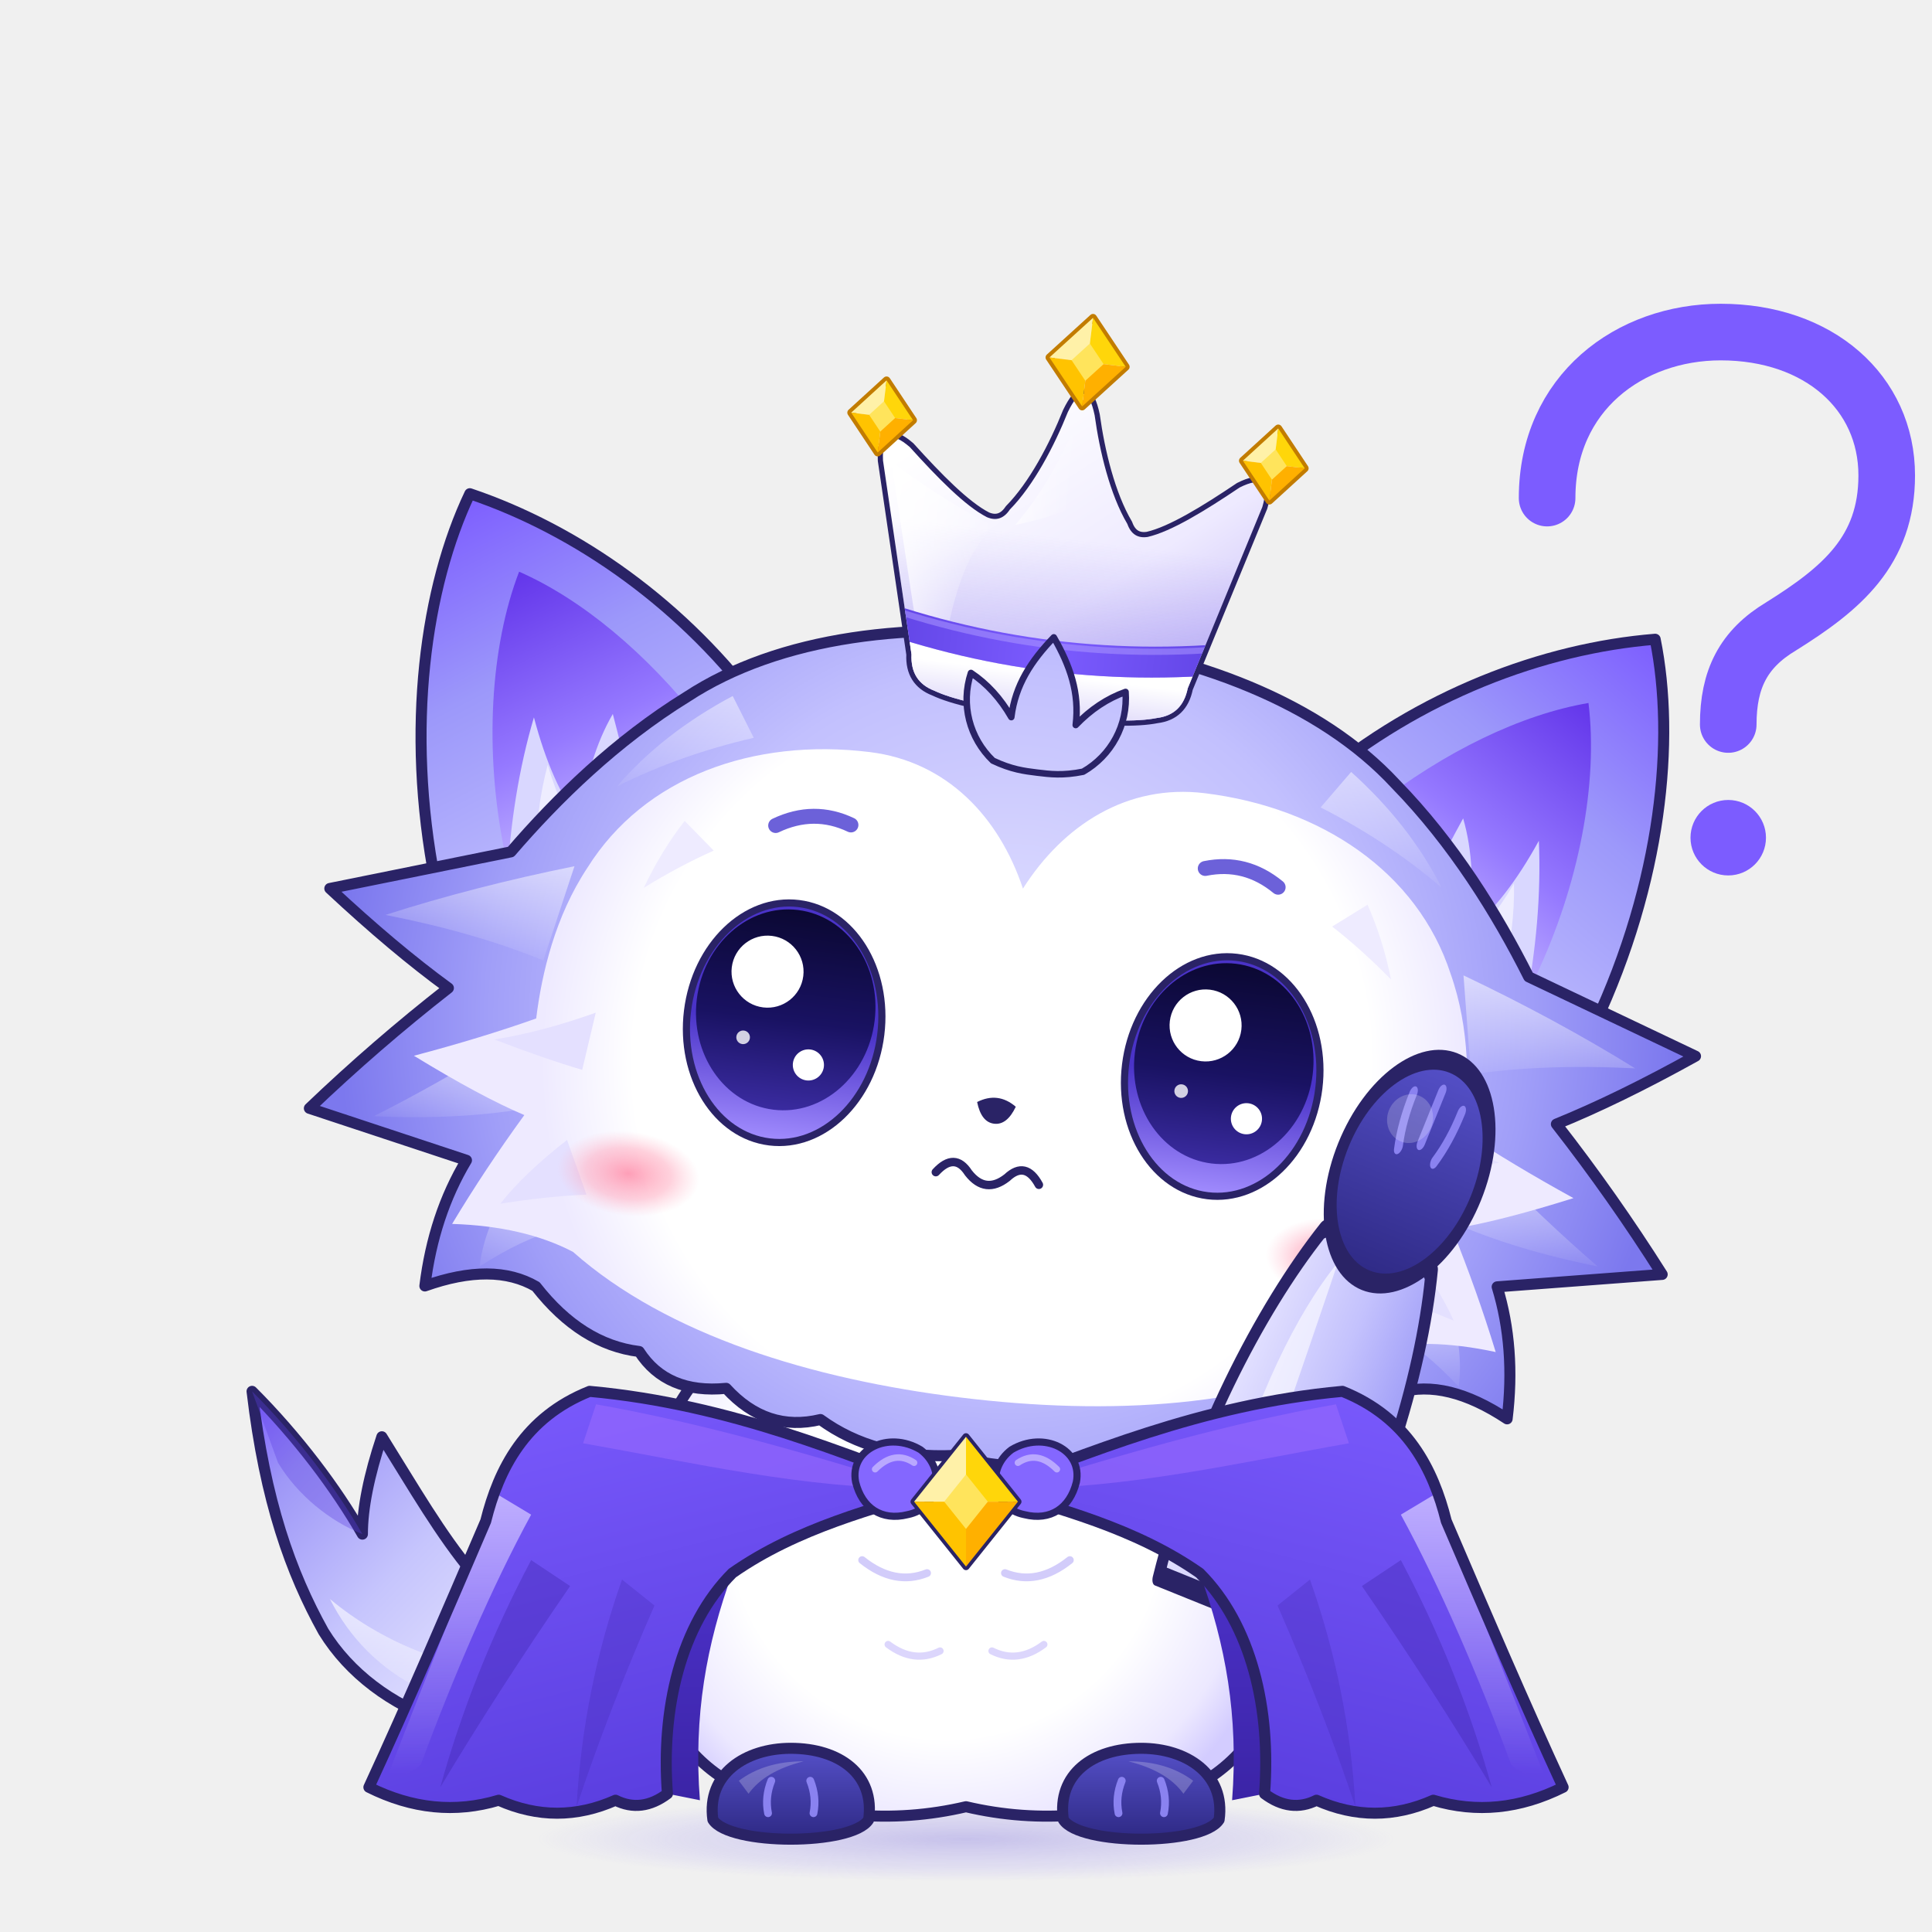
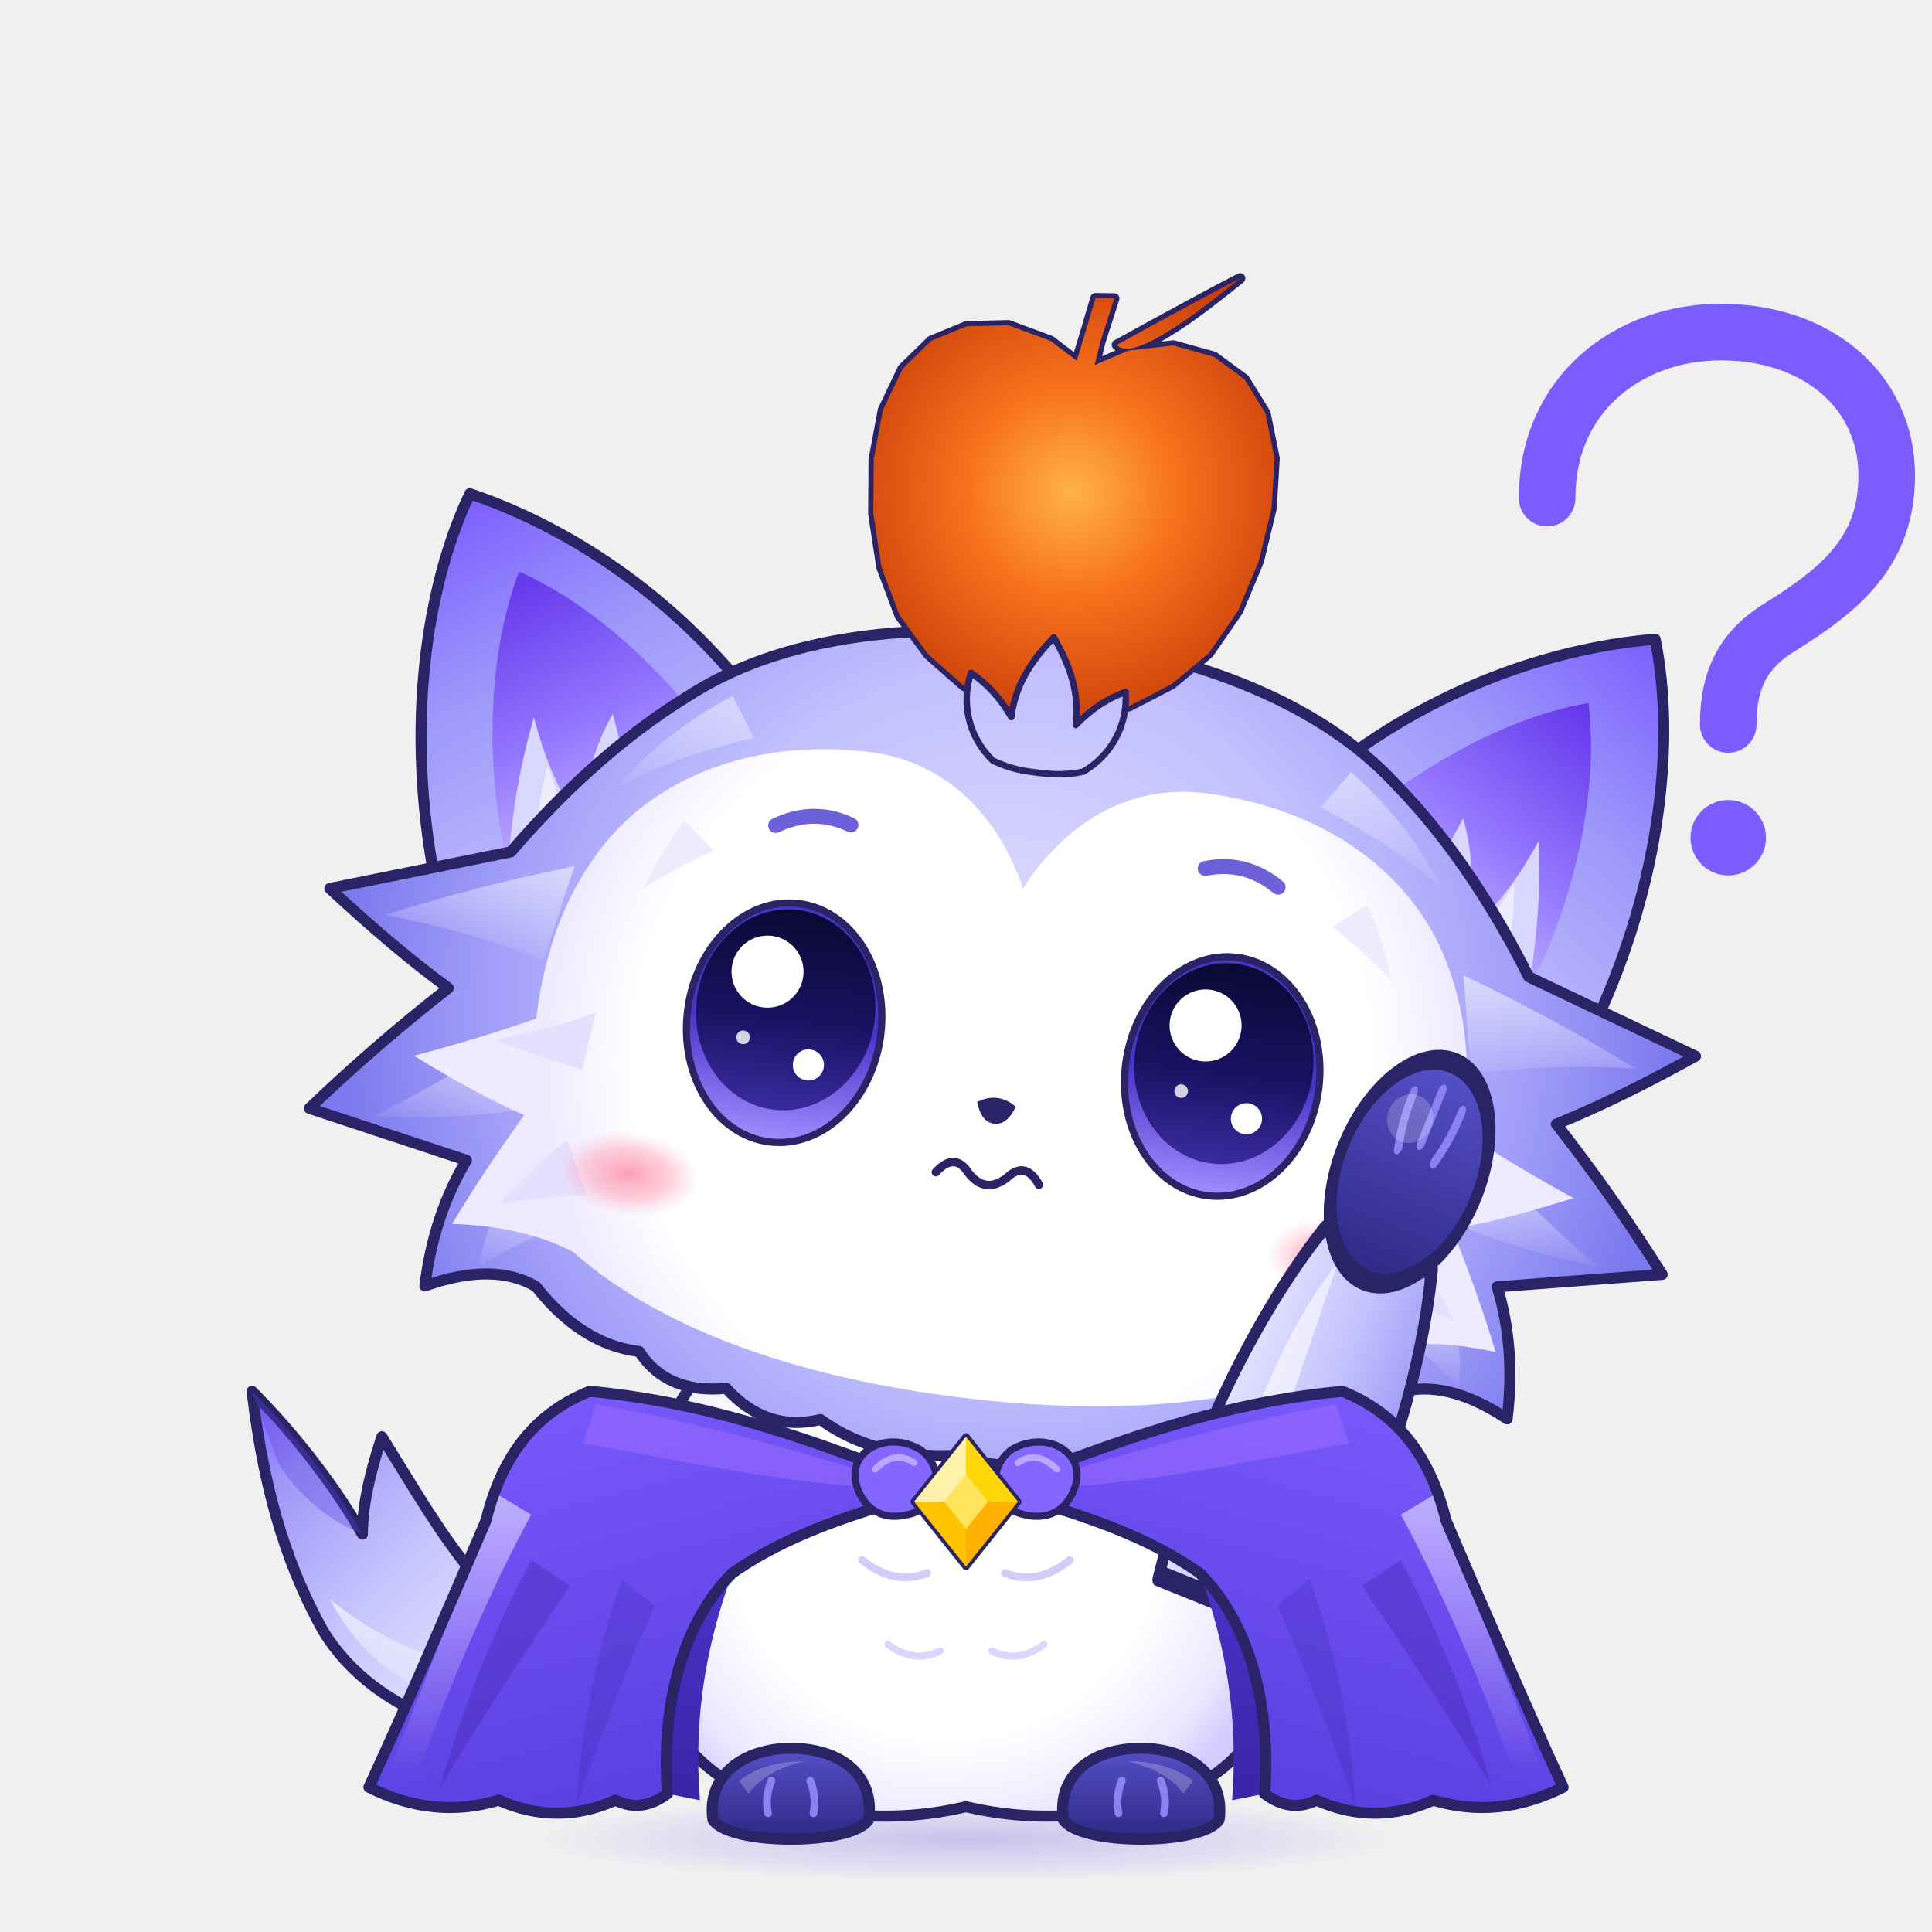
<svg xmlns="http://www.w3.org/2000/svg" viewBox="0 0 512 512" width="512" height="512" role="img">
  <defs>
    <linearGradient id="l-arm" x1="0" y1="0" x2="1" y2="0">
      <stop offset="0" stop-color="#E4E2FF" />
      <stop offset=".55" stop-color="#C4C2FD" />
      <stop offset="1" stop-color="#9E9CF7" />
    </linearGradient>
    <radialGradient id="l-blush">
      <stop offset="0" stop-color="#FF8FAB" stop-opacity=".85" />
      <stop offset=".6" stop-color="#FFA3BA" stop-opacity=".5" />
      <stop offset="1" stop-color="#FFB8CA" stop-opacity="0" />
    </radialGradient>
    <radialGradient id="l-body" gradientUnits="userSpaceOnUse" cx="250" cy="392" r="108">
      <stop offset="0" stop-color="#fff" />
      <stop offset=".62" stop-color="#fff" />
      <stop offset=".88" stop-color="#ECE8FF" />
      <stop offset="1" stop-color="#D3CCFF" />
    </radialGradient>
    <linearGradient id="l-cape" x1="0" y1="0" x2=".35" y2="1">
      <stop offset="0" stop-color="#7C5CFF" />
      <stop offset="1" stop-color="#5B3FE0" />
    </linearGradient>
    <linearGradient id="l-capeHi" x1="0" y1="0" x2="0" y2="1">
      <stop offset="0" stop-color="#C2B3FF" stop-opacity=".95" />
      <stop offset="1" stop-color="#C2B3FF" stop-opacity="0" />
    </linearGradient>
    <linearGradient id="l-capeIn" x1="0" y1="0" x2="0" y2="1">
      <stop offset="0" stop-color="#4C31C9" />
      <stop offset="1" stop-color="#3B24A6" />
-     </linearGradient>
-     <linearGradient id="l-cb" x1="0" y1="0" x2="1" y2="1">
-       <stop offset=".15" stop-color="#fff" />
-       <stop offset=".6" stop-color="#EEEAFF" />
-       <stop offset="1" stop-color="#BDB1F5" />
-     </linearGradient>
-     <linearGradient id="l-cg" x1="0" y1="0" x2="1" y2="0">
-       <stop offset="0" stop-color="#fff" stop-opacity=".95" />
-       <stop offset="1" stop-color="#fff" stop-opacity="0" />
-     </linearGradient>
-     <clipPath id="l-ck">
-       <path d="M256 446C200 446 166 442 148 436Q124 430 122 404L72 222Q66 186 96 206C126 232 156 256 178 264Q192 268 199 254C219 228 234 188 243 154Q256 116 269 154C278 188 293 228 313 254Q320 268 334 264C356 256 386 232 416 206Q446 186 440 222L390 404Q388 430 364 436C346 442 312 446 256 446Z" />
-     </clipPath>
-     <linearGradient id="l-cr" x1="0" y1="0" x2="0" y2="1">
-       <stop offset=".3" stop-color="#fff" />
-       <stop offset="1" stop-color="#CFC6F7" />
-     </linearGradient>
-     <linearGradient id="l-cs" x1="0" y1="0" x2="0" y2="1">
-       <stop offset=".45" stop-color="#7D6BEB" stop-opacity="0" />
-       <stop offset=".78" stop-color="#7D6BEB" stop-opacity=".28" />
-     </linearGradient>
-     <linearGradient id="l-cv" x1="0" y1="0" x2="1" y2="0">
-       <stop offset="0" stop-color="#5B3FE0" />
-       <stop offset=".5" stop-color="#7C5CFF" />
-       <stop offset="1" stop-color="#5B3FE0" />
    </linearGradient>
    <linearGradient id="l-ear" gradientUnits="userSpaceOnUse" x1="70" y1="96" x2="150" y2="214">
      <stop offset="0" stop-color="#7C5CFF" />
      <stop offset=".4" stop-color="#9C98FA" />
      <stop offset="1" stop-color="#C9C8FF" />
    </linearGradient>
    <linearGradient id="l-earIn" gradientUnits="userSpaceOnUse" x1="88" y1="118" x2="140" y2="200">
      <stop offset="0" stop-color="#6234EA" />
      <stop offset=".55" stop-color="#9579FF" />
      <stop offset="1" stop-color="#CFC6FF" />
    </linearGradient>
    <radialGradient id="l-face" gradientUnits="userSpaceOnUse" cx="256" cy="250" r="142">
      <stop offset="0" stop-color="#fff" />
      <stop offset=".8" stop-color="#fff" />
      <stop offset="1" stop-color="#EEEAFF" />
    </radialGradient>
    <radialGradient id="l-fur" gradientUnits="userSpaceOnUse" cx="256" cy="236" r="206">
      <stop offset="0" stop-color="#E4E3FF" />
      <stop offset=".52" stop-color="#C2C0FE" />
      <stop offset=".78" stop-color="#A09EF8" />
      <stop offset="1" stop-color="#7C78EE" />
    </radialGradient>
    <linearGradient id="l-hi" x1="0" y1="0" x2="0" y2="1">
      <stop offset="0" stop-color="#fff" stop-opacity=".8" />
      <stop offset="1" stop-color="#fff" stop-opacity=".1" />
    </linearGradient>
    <linearGradient id="l-iris" x1="0" y1="0" x2="0" y2="1">
      <stop offset="0" stop-color="#0B0833" />
      <stop offset=".55" stop-color="#191262" />
      <stop offset="1" stop-color="#3A2BA0" />
    </linearGradient>
    <linearGradient id="l-paw" x1="0" y1="0" x2="0" y2="1">
      <stop offset="0" stop-color="#5550C8" />
      <stop offset="1" stop-color="#2E2984" />
    </linearGradient>
    <linearGradient id="l-rim" x1="0" y1="0" x2="0" y2="1">
      <stop offset=".5" stop-color="#4A33C8" />
      <stop offset="1" stop-color="#A28DFF" />
    </linearGradient>
    <radialGradient id="l-shadow">
      <stop offset="0" stop-color="#6F5FE0" stop-opacity=".32" />
      <stop offset=".7" stop-color="#8B7CF6" stop-opacity=".14" />
      <stop offset="1" stop-color="#8B7CF6" stop-opacity="0" />
    </radialGradient>
    <linearGradient id="l-tail" gradientUnits="userSpaceOnUse" x1="168" y1="452" x2="66" y2="354">
      <stop offset="0" stop-color="#F4F2FF" />
      <stop offset=".5" stop-color="#C6C5FD" />
      <stop offset=".82" stop-color="#9E97F7" />
      <stop offset="1" stop-color="#7C5CFF" />
    </linearGradient>
  </defs>
  <g transform="matrix(.86 0 0 .86 35.84 66)">
    <ellipse cx="256" cy="490" rx="132" ry="13" fill="url(#l-shadow)" />
    <g transform="translate(-30 -2)">
      <path fill="url(#l-tail)" stroke="#2A2366" stroke-width="3.4" stroke-linejoin="round" stroke-linecap="round" d="M172 458C140 466 104 454 88 428C78 410 70 388 66 354C80 368 92 384 100 398C100 390 102 380 106 368C116 384 124 398 134 410C136 404 138 398 142 390C150 406 160 420 178 428Z" />
      <path fill="url(#l-hi)" opacity=".8" d="M160 452C128 456 102 442 90 418Q114 438 150 442Z" />
      <path fill="#5B3FE0" opacity=".35" d="M66 354C80 368 92 384 100 398C90 394 80 386 74 376Z" />
    </g>
    <path fill="url(#l-body)" stroke="#2A2366" stroke-width="3.4" stroke-linejoin="round" stroke-linecap="round" d="M256 316C200 316 166 340 158 382C150 424 158 460 186 474Q222 488 256 480Q290 488 326 474C354 460 362 424 354 382C346 340 312 316 256 316Z" />
    <path fill="none" stroke="#D2CCFA" stroke-width="2.4" stroke-linecap="round" d="M224 404Q234 412 244 408" />
    <path fill="none" stroke="#D2CCFA" stroke-width="2.4" stroke-linecap="round" d="M288 404Q278 412 268 408" />
    <path fill="none" stroke="#DCD6FC" stroke-width="2.2" stroke-linecap="round" d="M232 430Q240 436 248 432" />
    <path fill="none" stroke="#DCD6FC" stroke-width="2.2" stroke-linecap="round" d="M280 430Q272 436 264 432" />
    <path fill="url(#l-paw)" stroke="#2A2366" stroke-width="3.4" stroke-linejoin="round" stroke-linecap="round" d="M178 484C176 470 188 462 202 462C217 462 228 470 226 484C221 492 183 492 178 484Z" />
    <path fill="none" stroke="#8A82F0" stroke-width="2.4" stroke-linecap="round" d="M195 482Q194 477 196 472M209 482Q210 477 208 472" />
    <path fill="#fff" opacity=".22" d="M186 472Q194 466 206 466Q194 469 189 476Z" />
    <g transform="matrix(-1 0 0 1 512 0)">
      <path fill="url(#l-paw)" stroke="#2A2366" stroke-width="3.4" stroke-linejoin="round" stroke-linecap="round" d="M178 484C176 470 188 462 202 462C217 462 228 470 226 484C221 492 183 492 178 484Z" />
      <path fill="none" stroke="#8A82F0" stroke-width="2.4" stroke-linecap="round" d="M195 482Q194 477 196 472M209 482Q210 477 208 472" />
      <path fill="#fff" opacity=".22" d="M186 472Q194 466 206 466Q194 469 189 476Z" />
    </g>
    <g transform="rotate(7 256 340)">
      <path fill="url(#l-ear)" stroke="#2A2366" stroke-width="3.4" stroke-linejoin="round" stroke-linecap="round" d="M170 152C142 122 106 103 72 96C62 126 61 170 76 216L156 200Z" />
      <path fill="url(#l-earIn)" d="M152 158C132 138 110 124 90 118C84 142 86 174 96 204C114 192 134 176 152 158Z" />
      <path fill="#D9D7FF" d="M98 214Q96 186 100 162Q108 182 118 192Q118 172 124 158Q132 178 136 192Q140 180 148 172Q150 190 146 208Z" />
      <path fill="#fff" opacity=".55" d="M106 206Q104 190 106 176Q112 190 120 198Z" />
      <g transform="matrix(-1 0 0 1 512 0)">
        <path fill="url(#l-ear)" stroke="#2A2366" stroke-width="3.4" stroke-linejoin="round" stroke-linecap="round" d="M170 152C142 122 106 103 72 96C62 126 61 170 76 216L156 200Z" />
        <path fill="url(#l-earIn)" d="M152 158C132 138 110 124 90 118C84 142 86 174 96 204C114 192 134 176 152 158Z" />
        <path fill="#D9D7FF" d="M98 214Q96 186 100 162Q108 182 118 192Q118 172 124 158Q132 178 136 192Q140 180 148 172Q150 190 146 208Z" />
        <path fill="#fff" opacity=".55" d="M106 206Q104 190 106 176Q112 190 120 198Z" />
      </g>
      <path fill="url(#l-fur)" stroke="#2A2366" stroke-width="3.4" stroke-linejoin="round" stroke-linecap="round" d="M256 118C212 118 172 128 146 150C126 166 110 186 98 204Q74 212 44 222Q66 238 84 248Q64 268 46 290Q76 296 96 300Q88 318 88 340Q108 330 122 336Q138 352 156 352Q166 364 184 360Q198 372 214 366Q232 376 256 372Q280 376 298 366Q314 372 328 360Q346 364 356 352Q374 352 390 336Q404 330 424 340Q424 318 416 300Q436 296 466 290Q448 268 428 248Q446 238 468 222Q438 212 414 204C402 186 386 166 366 150C340 128 300 118 256 118Z" />
      <path fill="url(#l-hi)" opacity=".7" d="M118 206Q88 216 62 228Q90 230 112 236Z" />
      <path fill="url(#l-hi)" opacity=".7" d="M394 206Q424 216 450 228Q422 230 400 236Z" />
      <path fill="url(#l-hi)" opacity=".7" d="M104 262Q84 278 66 290Q92 288 112 282Z" />
      <path fill="url(#l-hi)" opacity=".7" d="M408 262Q428 278 446 290Q420 288 400 282Z" />
      <path fill="url(#l-hi)" opacity=".6" d="M112 304Q104 318 104 332Q116 322 126 318Z" />
      <path fill="url(#l-hi)" opacity=".6" d="M400 304Q408 318 408 332Q396 322 386 318Z" />
      <path fill="url(#l-hi)" opacity=".6" d="M160 148Q140 162 128 180Q146 168 168 160Z" />
      <path fill="url(#l-hi)" opacity=".6" d="M352 148Q372 162 384 180Q366 168 344 160Z" />
      <path fill="url(#l-face)" d="M256 196C246 175 228 160 204 160C168 160 136 176 122 206C114 222 112 240 112 254Q96 262 76 270Q98 280 112 284Q102 302 94 320Q116 318 132 324C164 346 210 354 256 354C302 354 348 346 380 324Q396 318 418 320Q410 302 400 284Q414 280 436 270Q416 262 400 254C400 240 398 222 390 206C376 176 344 160 308 160C284 160 266 175 256 196Z" />
      <path fill="#E4E0FF" d="M130 250Q114 258 100 262Q116 266 128 268Z" />
      <path fill="#E4E0FF" d="M382 250Q398 258 412 262Q396 266 384 268Z" />
      <path fill="#E4E0FF" d="M126 290Q114 302 108 312Q122 308 134 306Z" />
      <path fill="#E4E0FF" d="M386 290Q398 302 404 312Q390 308 378 306Z" />
      <path fill="#EEEBFF" d="M150 188Q144 198 140 210Q150 202 160 196Z" />
      <path fill="#EEEBFF" d="M362 188Q368 198 372 210Q362 202 352 196Z" />
      <ellipse cx="146" cy="298" rx="22" ry="13" fill="url(#l-blush)" />
      <ellipse cx="366" cy="298" rx="22" ry="13" fill="url(#l-blush)" />
      <ellipse cx="188" cy="246" rx="30" ry="37" fill="url(#l-rim)" stroke="#2A2366" stroke-width="2.2" stroke-linejoin="round" stroke-linecap="round" />
      <ellipse cx="188" cy="242" rx="27.6" ry="31" fill="url(#l-iris)" />
      <circle cx="181" cy="231" r="11.1" fill="#fff" />
      <circle cx="197" cy="258" r="4.8" fill="#fff" />
      <circle cx="176" cy="252" r="2.1" fill="#fff" opacity=".8" />
      <ellipse cx="324" cy="246" rx="30" ry="37" fill="url(#l-rim)" stroke="#2A2366" stroke-width="2.2" stroke-linejoin="round" stroke-linecap="round" />
      <ellipse cx="324" cy="242" rx="27.6" ry="31" fill="url(#l-iris)" />
      <circle cx="317" cy="231" r="11.1" fill="#fff" />
      <circle cx="333" cy="258" r="4.8" fill="#fff" />
      <circle cx="312" cy="252" r="2.1" fill="#fff" opacity=".8" />
      <path fill="none" stroke="#6C61D9" stroke-width="4.6" stroke-linecap="round" d="M178 186Q189 179 201 183" />
      <path fill="none" stroke="#6C61D9" stroke-width="4.6" stroke-linecap="round" d="M334 186Q323 179 311 183" />
      <path fill="#2A2366" d="M250 263Q256 259 262 263Q260 269 256 269Q252 269 250 263Z" />
      <path fill="none" stroke="#2A2366" stroke-width="2.6" stroke-linejoin="round" stroke-linecap="round" d="M240 286Q245 279 250 285Q256 291 262 285Q267 279 272 286" />
-       <g transform="matrix(0.32 0 0 0.32 174.08 -0.72)">
-         <path fill="none" stroke="#2A2366" stroke-width="10" stroke-linejoin="round" d="M256 446C200 446 166 442 148 436Q124 430 122 404L72 222Q66 186 96 206C126 232 156 256 178 264Q192 268 199 254C219 228 234 188 243 154Q256 116 269 154C278 188 293 228 313 254Q320 268 334 264C356 256 386 232 416 206Q446 186 440 222L390 404Q388 430 364 436C346 442 312 446 256 446Z" />
-         <g clip-path="url(#l-ck)">
-           <path fill="url(#l-cb)" d="M256 446C200 446 166 442 148 436Q124 430 122 404L72 222Q66 186 96 206C126 232 156 256 178 264Q192 268 199 254C219 228 234 188 243 154Q256 116 269 154C278 188 293 228 313 254Q320 268 334 264C356 256 386 232 416 206Q446 186 440 222L390 404Q388 430 364 436C346 442 312 446 256 446Z" />
-           <path fill="url(#l-cs)" d="M256 446C200 446 166 442 148 436Q124 430 122 404L72 222Q66 186 96 206C126 232 156 256 178 264Q192 268 199 254C219 228 234 188 243 154Q256 116 269 154C278 188 293 228 313 254Q320 268 334 264C356 256 386 232 416 206Q446 186 440 222L390 404Q388 430 364 436C346 442 312 446 256 446Z" />
-           <path fill="url(#l-cg)" d="M80 222Q140 256 186 272Q160 300 154 372L122 372Z" />
-           <path fill="url(#l-cg)" opacity=".6" d="M256 150Q238 220 206 268Q236 258 256 246Z" />
-           <path fill="url(#l-cr)" d="M60 380Q256 428 452 380L452 470L60 470Z" />
-           <path fill="url(#l-cv)" d="M60 350Q256 398 452 350L452 380Q256 428 60 380Z" />
-           <path fill="#A996FF" opacity=".55" d="M60 352Q256 400 452 352L452 358Q256 406 60 358Z" />
-         </g>
-         <path fill="none" stroke="#C27C00" stroke-width="7.5" stroke-linejoin="round" d="M256 61 293 104 256 147 219 104Z" />
-         <path fill="#FFF1A8" d="M219 104 256 61 256 104Z" />
-         <path fill="#FFD60A" d="M256 61 293 104 256 104Z" />
-         <path fill="#FFC300" d="M219 104 256 104 256 147Z" />
-         <path fill="#FFB000" d="M256 104 293 104 256 147Z" />
-         <path fill="#FFE45C" d="M256 85.94 271.54 104 256 122.06 240.46 104Z" />
-         <path fill="none" stroke="#C27C00" stroke-width="7.5" stroke-linejoin="round" d="M66 145 96 180 66 215 36 180Z" />
-         <path fill="#FFF1A8" d="M36 180 66 145 66 180Z" />
-         <path fill="#FFD60A" d="M66 145 96 180 66 180Z" />
-         <path fill="#FFC300" d="M36 180 66 180 66 215Z" />
-         <path fill="#FFB000" d="M66 180 96 180 66 215Z" />
-         <path fill="#FFE45C" d="M66 165.3 78.6 180 66 194.7 53.4 180Z" />
-         <path fill="none" stroke="#C27C00" stroke-width="7.5" stroke-linejoin="round" d="M446 145 476 180 446 215 416 180Z" />
-         <path fill="#FFF1A8" d="M416 180 446 145 446 180Z" />
-         <path fill="#FFD60A" d="M446 145 476 180 446 180Z" />
-         <path fill="#FFC300" d="M416 180 446 180 446 215Z" />
-         <path fill="#FFB000" d="M446 180 476 180 446 215Z" />
-         <path fill="#FFE45C" d="M446 165.3 458.6 180 446 194.7 433.4 180Z" />
+       <g transform="matrix(0.32 0 0 0.32 174.08 -7.76)">
+         <defs>
+           <radialGradient id="l-appleg" gradientUnits="userSpaceOnUse" cx="256" cy="252" r="246">
+             <stop offset="0" stop-color="#FFB24A" />
+             <stop offset=".42" stop-color="#F7701C" />
+             <stop offset="1" stop-color="#C43A08" />
+           </radialGradient>
+         </defs>
+         <path fill="none" stroke="#2A2366" stroke-width="10" stroke-linejoin="round" d="M256.0 132.0 294.0 110.0 336.0 100.0 376.0 106.0 408.0 124.0 432.0 154.0 446.0 196.0 449.0 244.0 443.0 296.0 429.0 346.0 406.0 390.0 374.0 424.0 336.0 450.0 298.0 464.0 268.0 468.0 214.0 464.0 176.0 450.0 138.0 424.0 106.0 390.0 83.0 346.0 69.0 296.0 63.0 244.0 66.0 196.0 80.0 154.0 104.0 124.0 136.0 106.0 176.0 100.0 218.0 110.0Z M244.0 134.0 250.0 100.0 256.0 64.0 274.0 62.0 266.0 104.0 262.0 136.0Z M282.0 106.0 294.0 97.4 305.3 89.2 316.0 81.5 326.1 74.3 335.5 67.6 344.3 61.3 352.5 55.5 360.0 50.2 366.9 45.3 373.2 40.9 378.9 37.0 383.9 33.5 388.3 30.5 392.0 28.0 379.2 41.1 367.2 53.1 356.0 63.9 345.5 73.6 335.7 82.0 326.7 89.3 318.5 95.5 311.0 100.5 304.3 104.3 298.3 107.0 293.1 108.5 288.7 108.8 284.9 108.0Z" />
+         <path fill="url(#l-appleg)" d="M256.0 132.0 294.0 110.0 336.0 100.0 376.0 106.0 408.0 124.0 432.0 154.0 446.0 196.0 449.0 244.0 443.0 296.0 429.0 346.0 406.0 390.0 374.0 424.0 336.0 450.0 298.0 464.0 268.0 468.0 214.0 464.0 176.0 450.0 138.0 424.0 106.0 390.0 83.0 346.0 69.0 296.0 63.0 244.0 66.0 196.0 80.0 154.0 104.0 124.0 136.0 106.0 176.0 100.0 218.0 110.0Z M244.0 134.0 250.0 100.0 256.0 64.0 274.0 62.0 266.0 104.0 262.0 136.0Z M282.0 106.0 294.0 97.4 305.3 89.2 316.0 81.5 326.1 74.3 335.5 67.6 344.3 61.3 352.5 55.5 360.0 50.2 366.9 45.3 373.2 40.9 378.9 37.0 383.9 33.5 388.3 30.5 392.0 28.0 379.2 41.1 367.2 53.1 356.0 63.9 345.5 73.6 335.7 82.0 326.7 89.3 318.5 95.5 311.0 100.5 304.3 104.3 298.3 107.0 293.1 108.5 288.7 108.8 284.9 108.0Z" />
      </g>
      <path fill="url(#l-fur)" stroke="#2A2366" stroke-width="2" stroke-linejoin="round" d="M256 118C250 126 246 134 246 144Q240 136 232 132C230 142 234 152 242 158C248 160 252 160 256 160C260 160 264 160 270 158C278 152 282 142 280 132Q272 136 266 144C266 134 262 126 256 118Z" />
    </g>
    <g transform="translate(350 390) rotate(22) scale(1 1.9)">
      <path fill="url(#l-arm)" stroke="#2A2366" stroke-width="3.4" stroke-linejoin="round" stroke-linecap="round" d="M-25 16C-31 -6 -27 -30 -18 -46Q0 -56 18 -46C27 -30 31 -6 25 16Z" />
      <path fill="#fff" opacity=".6" d="M-14 0C-18 -16 -16 -32 -10 -42Q-8 -24 -6 -2Z" />
      <ellipse cx="0" cy="-60" rx="22" ry="19" fill="url(#l-paw)" stroke="#2A2366" stroke-width="3.4" stroke-linejoin="round" stroke-linecap="round" />
      <path fill="none" stroke="#8A82F0" stroke-width="2.4" stroke-linecap="round" d="M-8 -72Q-8 -67 -6 -63M0 -74V-65M8 -72Q8 -67 6 -63" />
      <ellipse cx="-6" cy="-68" rx="7" ry="4" fill="#fff" opacity=".2" />
    </g>
    <path fill="url(#l-cape)" d="M248 382C220 372 184 356 140 352C120 360 112 376 108 392C96 420 84 448 72 474Q92 484 112 478Q130 486 148 478Q156 482 164 476C162 450 168 424 184 408C204 394 228 388 248 382Z" />
    <path fill="url(#l-capeIn)" d="M164 476C162 450 168 424 184 408C176 430 172 452 174 478Z" />
    <path fill="#9B6BFF" opacity=".55" d="M142 356C176 362 210 372 242 382C206 382 172 374 138 368Z" />
    <path fill="#3B22A8" opacity=".35" d="M122 404Q104 438 94 474Q112 444 134 412Z" />
    <path fill="#3B22A8" opacity=".25" d="M150 410Q138 444 136 480Q146 450 160 418Z" />
    <path fill="url(#l-capeHi)" d="M112 384C100 414 88 444 78 470Q84 471 88 467C98 440 110 412 122 390Z" />
    <path fill="none" stroke="#2A2366" stroke-width="3.4" stroke-linejoin="round" stroke-linecap="round" d="M248 382C220 372 184 356 140 352C120 360 112 376 108 392C96 420 84 448 72 474Q92 484 112 478Q130 486 148 478Q156 482 164 476C162 450 168 424 184 408C204 394 228 388 248 382Z" />
    <g transform="matrix(-1 0 0 1 512 0)">
      <path fill="url(#l-cape)" d="M248 382C220 372 184 356 140 352C120 360 112 376 108 392C96 420 84 448 72 474Q92 484 112 478Q130 486 148 478Q156 482 164 476C162 450 168 424 184 408C204 394 228 388 248 382Z" />
      <path fill="url(#l-capeIn)" d="M164 476C162 450 168 424 184 408C176 430 172 452 174 478Z" />
      <path fill="#9B6BFF" opacity=".55" d="M142 356C176 362 210 372 242 382C206 382 172 374 138 368Z" />
      <path fill="#3B22A8" opacity=".35" d="M122 404Q104 438 94 474Q112 444 134 412Z" />
      <path fill="#3B22A8" opacity=".25" d="M150 410Q138 444 136 480Q146 450 160 418Z" />
      <path fill="url(#l-capeHi)" d="M112 384C100 414 88 444 78 470Q84 471 88 467C98 440 110 412 122 390Z" />
      <path fill="none" stroke="#2A2366" stroke-width="3.4" stroke-linejoin="round" stroke-linecap="round" d="M248 382C220 372 184 356 140 352C120 360 112 376 108 392C96 420 84 448 72 474Q92 484 112 478Q130 486 148 478Q156 482 164 476C162 450 168 424 184 408C204 394 228 388 248 382Z" />
    </g>
    <path fill="#8467FF" d="M222 380C220 370 232 364 242 370C250 376 248 388 238 390C230 392 224 388 222 380Z" />
    <path fill="#8467FF" d="M290 380C292 370 280 364 270 370C262 376 264 388 274 390C282 392 288 388 290 380Z" />
    <path fill="none" stroke="#B9A8FF" stroke-width="2" stroke-linecap="round" d="M228 376Q234 370 240 374" />
    <path fill="none" stroke="#B9A8FF" stroke-width="2" stroke-linecap="round" d="M284 376Q278 370 272 374" />
    <path fill="none" stroke="#2A2366" stroke-width="2.2" stroke-linejoin="round" stroke-linecap="round" d="M222 380C220 370 232 364 242 370C250 376 248 388 238 390C230 392 224 388 222 380Z" />
    <path fill="none" stroke="#2A2366" stroke-width="2.2" stroke-linejoin="round" stroke-linecap="round" d="M290 380C292 370 280 364 270 370C262 376 264 388 274 390C282 392 288 388 290 380Z" />
    <path fill="none" stroke="#2A2366" stroke-width="2.2" stroke-linejoin="round" d="M256 366 272 386 256 406 240 386Z" />
    <path fill="#FFF1A8" d="M240 386 256 366 256 386Z" />
    <path fill="#FFD60A" d="M256 366 272 386 256 386Z" />
    <path fill="#FFC300" d="M240 386 256 386 256 406Z" />
    <path fill="#FFB000" d="M256 386 272 386 256 406Z" />
    <path fill="#FFE45C" d="M256 377.6 262.72 386 256 394.4 249.28 386Z" />
  </g>
  <path fill="none" stroke="#7C5CFF" stroke-width="15" stroke-linecap="round" d="M410 132C410 104 432 88 456 88C482 88 500 104 500 126C500 146 488 156 472 166C462 172 458 180 458 192" />
  <circle cx="458" cy="222" r="10" fill="#7C5CFF" />
</svg>
